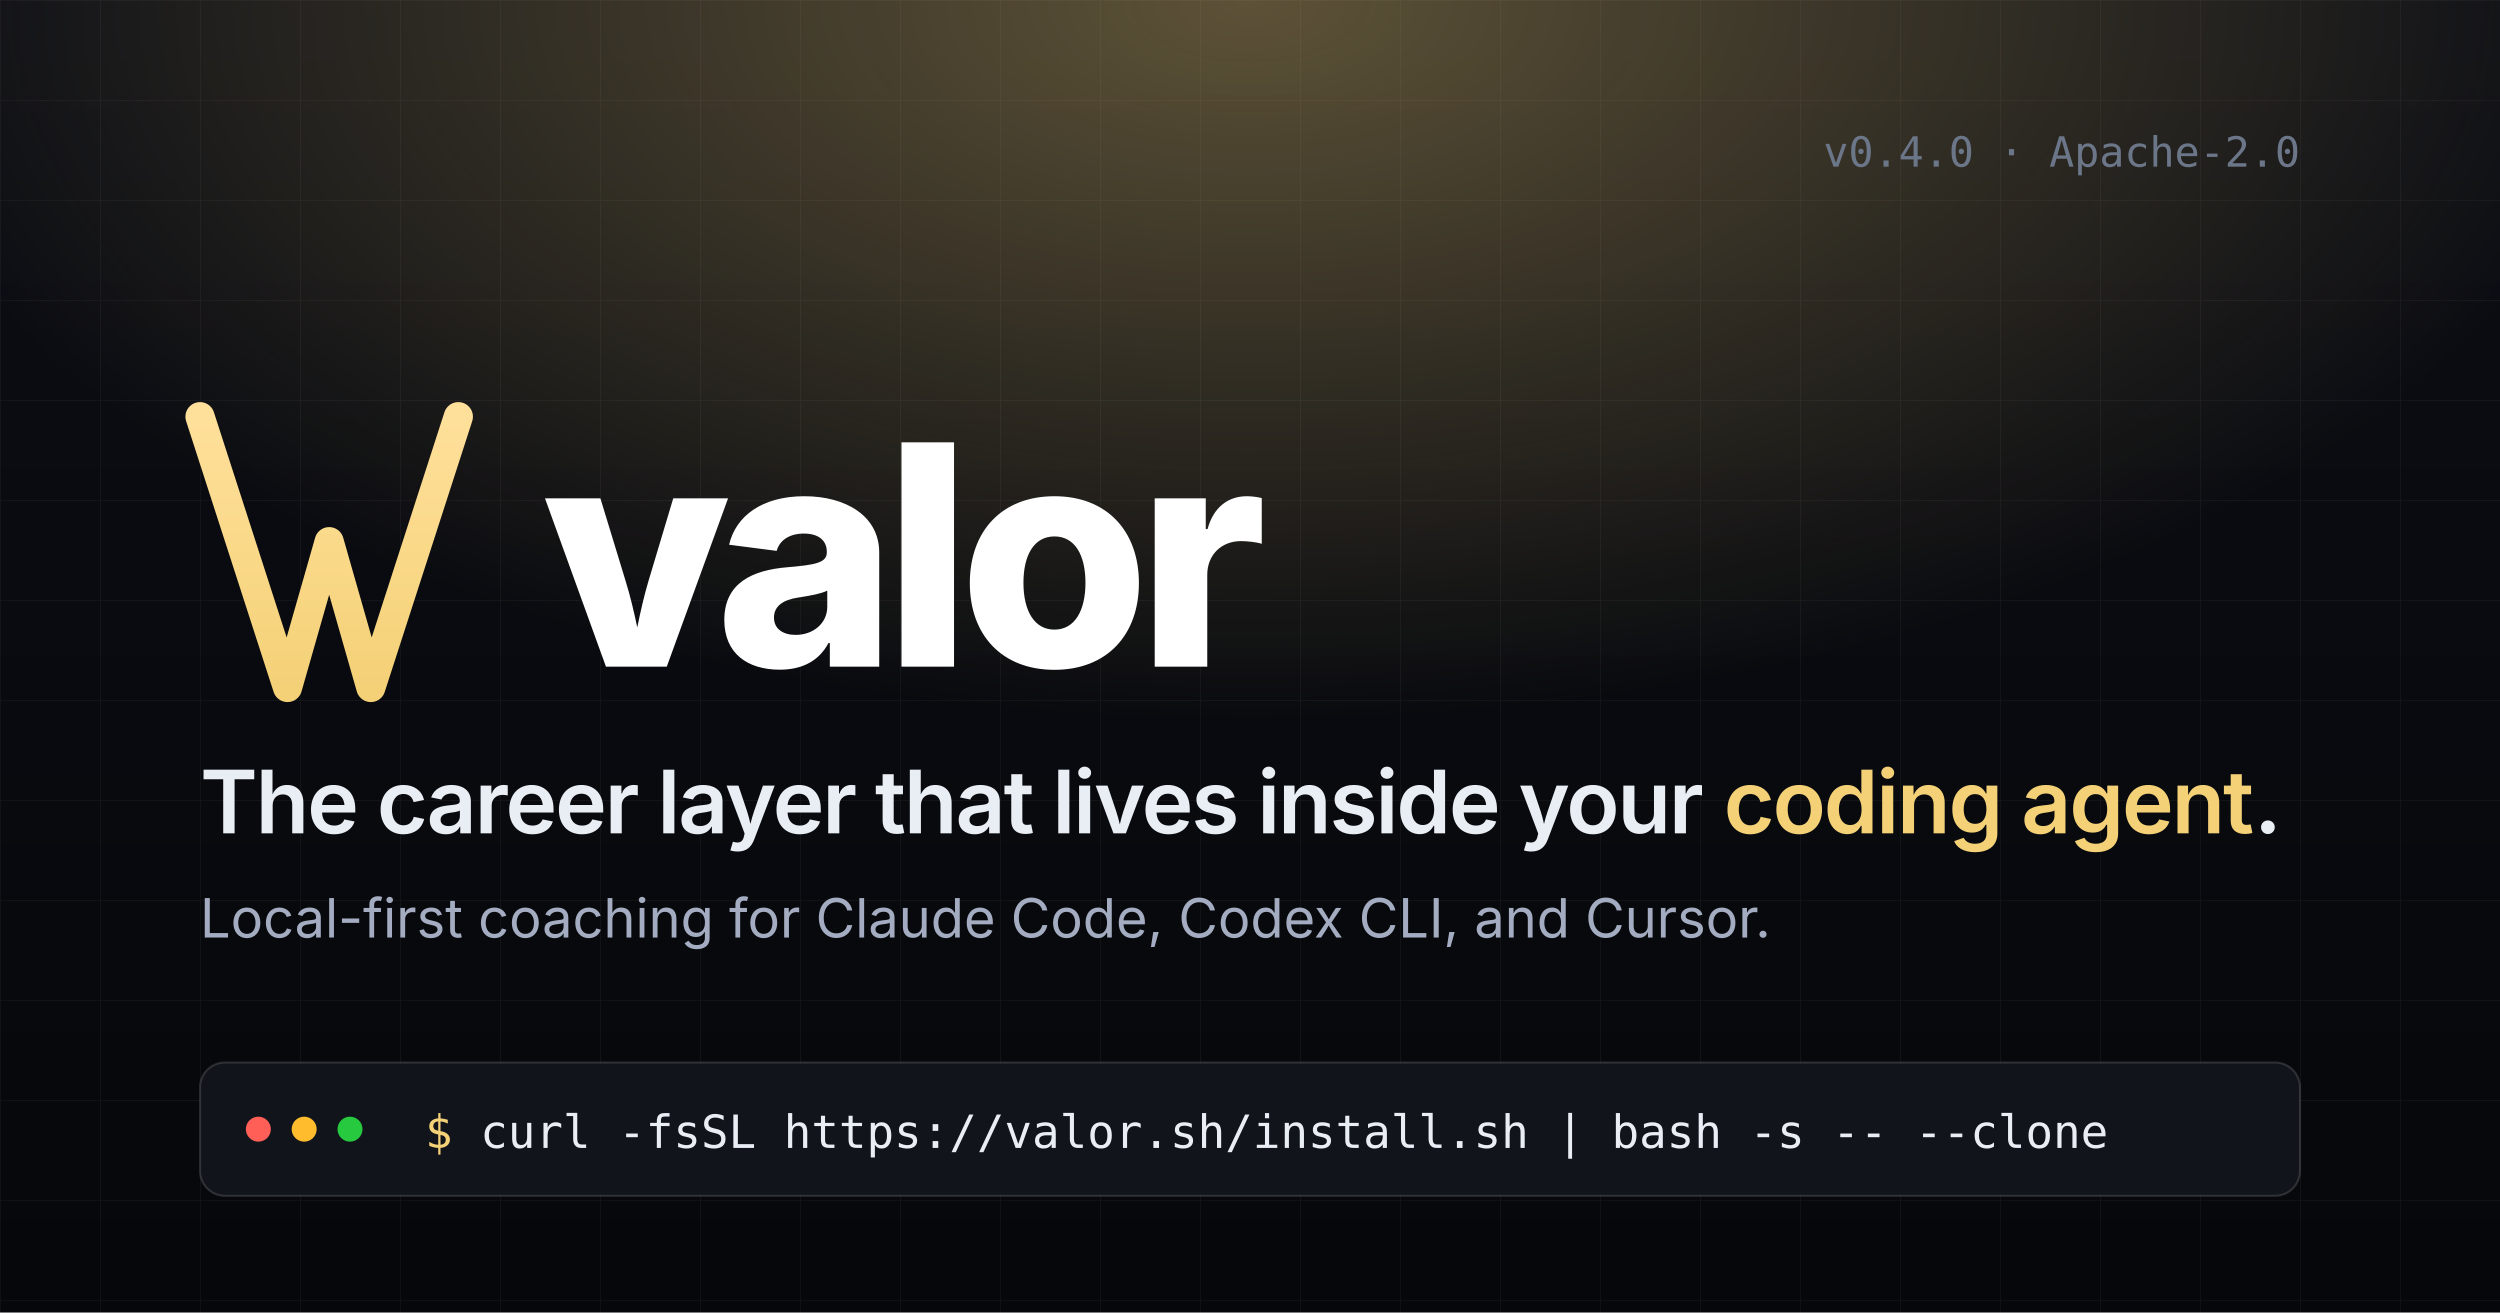
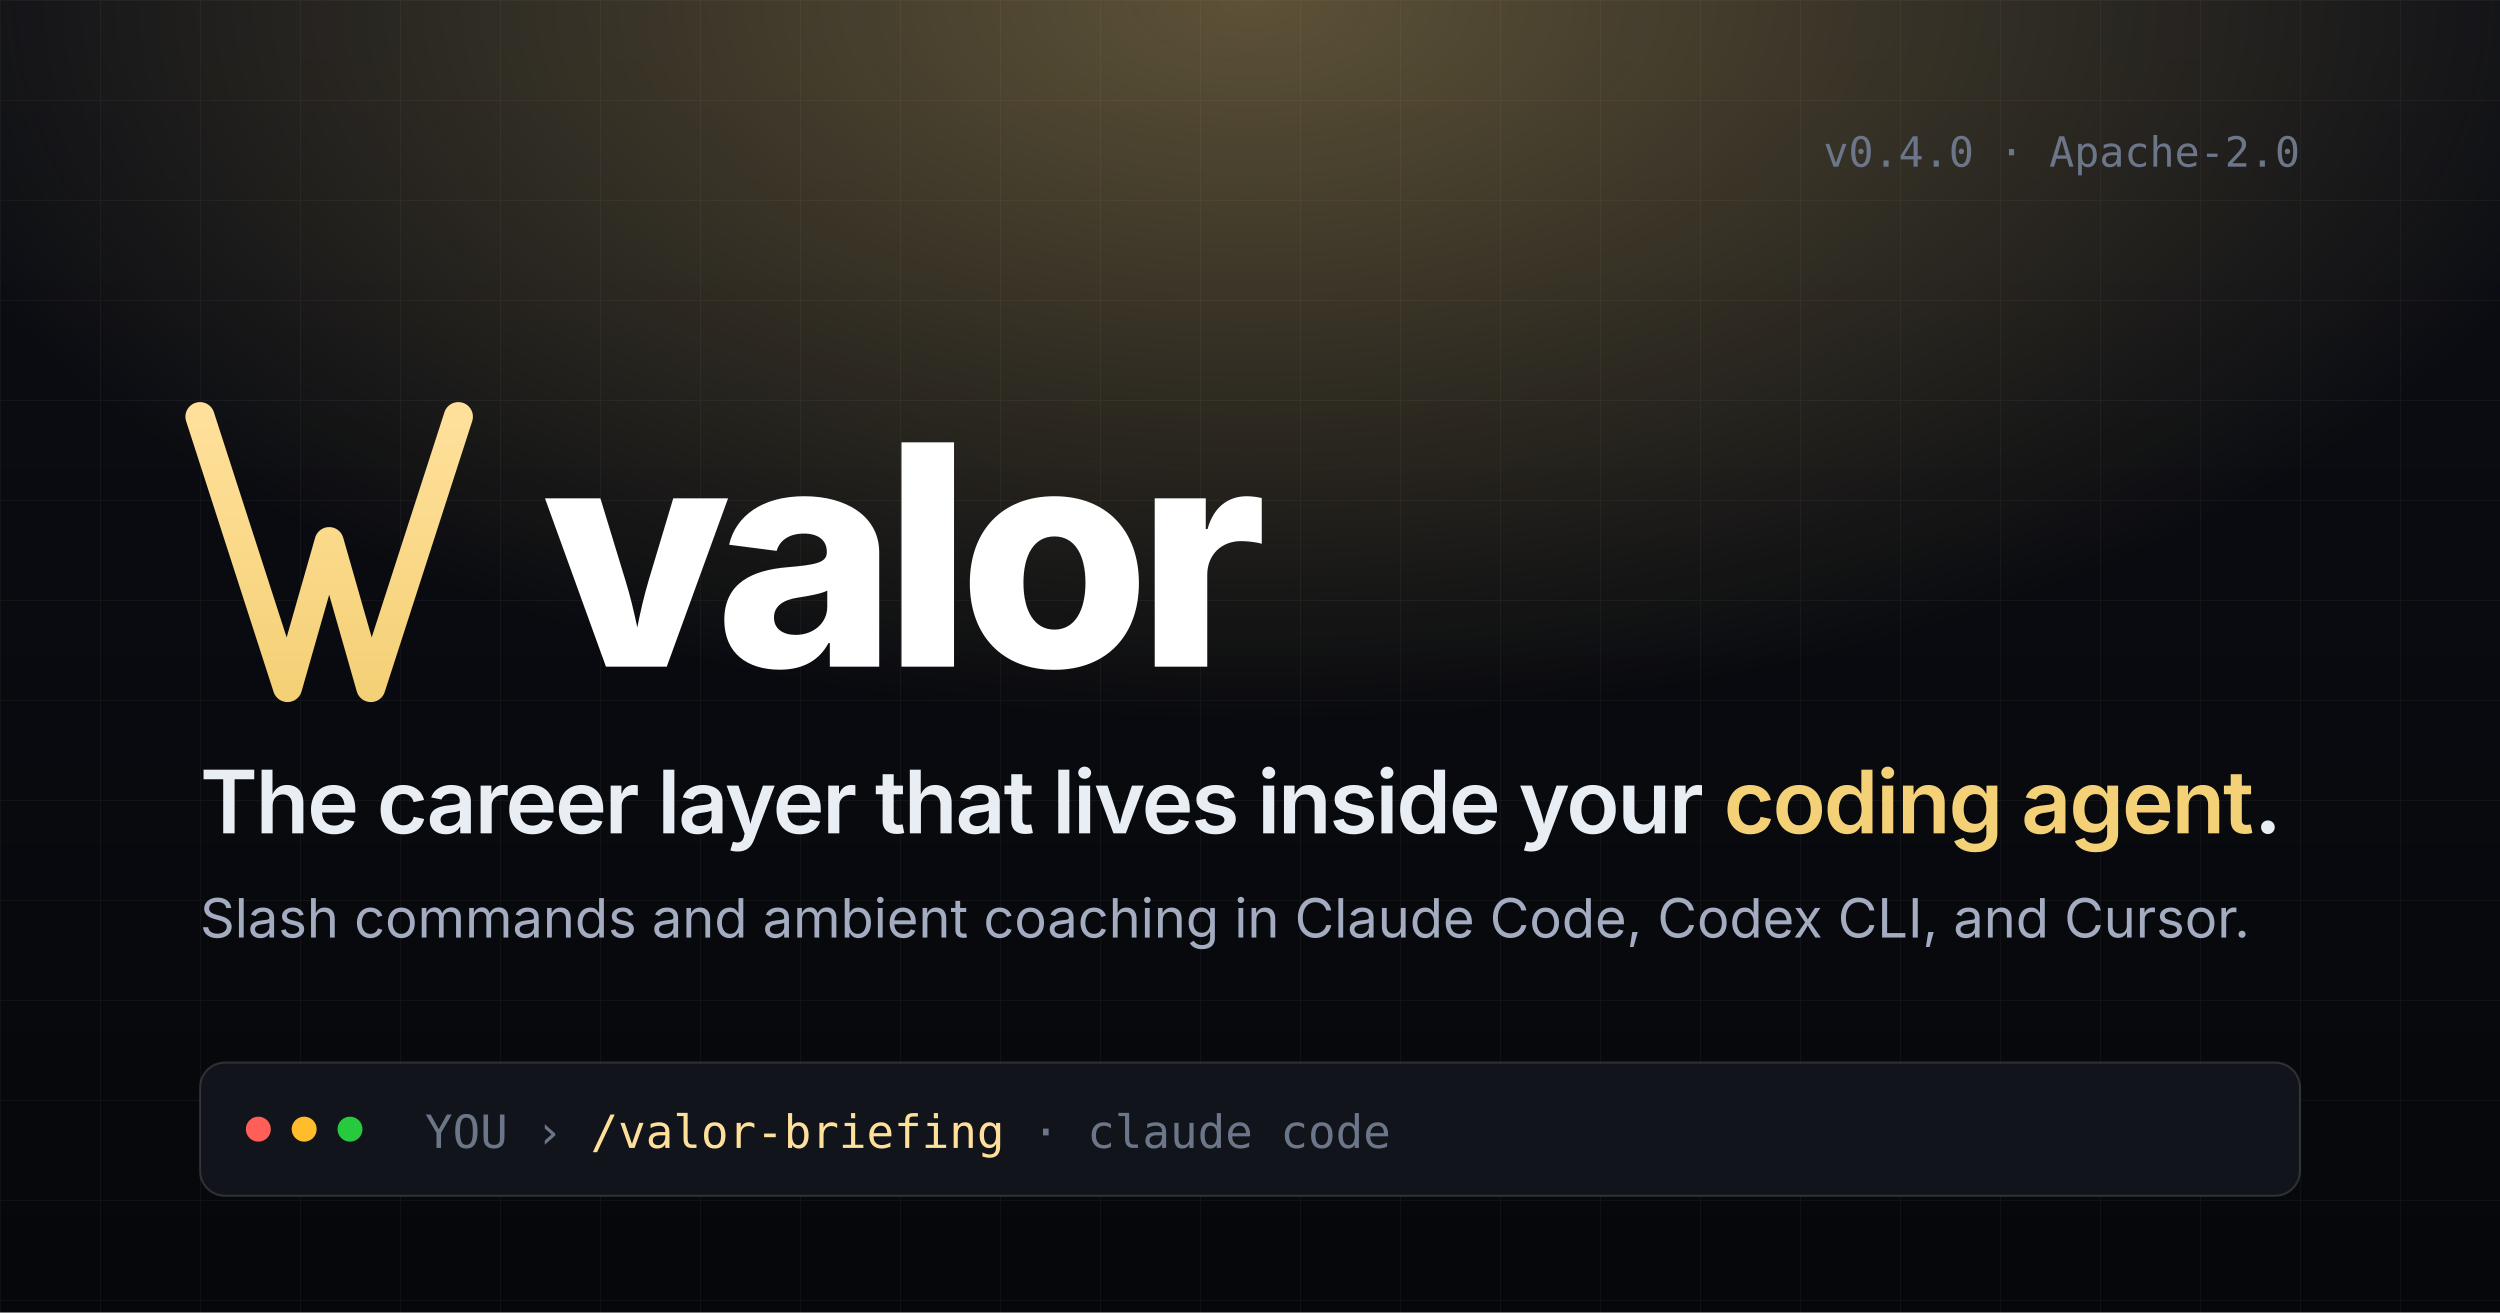
<svg xmlns="http://www.w3.org/2000/svg" viewBox="0 0 1200 630" width="1200" height="630">
  <defs>
    <linearGradient id="bg" x1="0" y1="0" x2="0" y2="1">
      <stop offset="0%" stop-color="#0c0e15" />
      <stop offset="100%" stop-color="#06070a" />
    </linearGradient>
    <radialGradient id="glow" cx="50%" cy="0%" r="55%">
      <stop offset="0%" stop-color="#f4d177" stop-opacity="0.35" />
      <stop offset="100%" stop-color="#f4d177" stop-opacity="0" />
    </radialGradient>
    <linearGradient id="accent" x1="0" y1="0" x2="0" y2="1">
      <stop offset="0%" stop-color="#ffe09a" />
      <stop offset="100%" stop-color="#f4d177" />
    </linearGradient>
    <pattern id="grid" x="0" y="0" width="48" height="48" patternUnits="userSpaceOnUse">
      <path d="M48 0H0V48" fill="none" stroke="#ffffff" stroke-opacity="0.04" stroke-width="1" />
    </pattern>
  </defs>
  <rect width="1200" height="630" fill="url(#bg)" />
  <rect width="1200" height="630" fill="url(#grid)" />
  <rect width="1200" height="630" fill="url(#glow)" />
  <g transform="translate(96 200)">
    <path d="M0 0 L42 130 L62 60 L82 130 L124 0" fill="none" stroke="url(#accent)" stroke-width="14" stroke-linecap="round" stroke-linejoin="round" />
  </g>
  <text x="260" y="320" font-family="Inter, system-ui, -apple-system, sans-serif" font-weight="800" font-size="148" letter-spacing="-6" fill="#ffffff">valor</text>
  <text x="96" y="400" font-family="Inter, system-ui, -apple-system, sans-serif" font-weight="600" font-size="42" letter-spacing="-1" fill="#e9edf4">The career layer that lives inside your <tspan fill="#f4d177">coding agent</tspan>.</text>
-   <text x="96" y="450" font-family="Inter, system-ui, -apple-system, sans-serif" font-weight="400" font-size="26" fill="#a3acc0">Local-first coaching for Claude Code, Codex CLI, and Cursor.</text>
+   <text x="96" y="450" font-family="Inter, system-ui, -apple-system, sans-serif" font-weight="400" font-size="26" fill="#a3acc0">Slash commands and ambient coaching in Claude Code, Codex CLI, and Cursor.</text>
  <g transform="translate(96 510)">
    <rect width="1008" height="64" rx="12" fill="#11141b" stroke="#ffffff" stroke-opacity="0.14" />
    <circle cx="28" cy="32" r="6" fill="#ff5f56" />
    <circle cx="50" cy="32" r="6" fill="#ffbd2e" />
    <circle cx="72" cy="32" r="6" fill="#27c93f" />
-     <text x="108" y="41" font-family="JetBrains Mono, ui-monospace, Menlo, monospace" font-size="22" fill="#e9edf4">
-       <tspan fill="#f4d177">$</tspan> curl -fsSL https://valor.sh/install.sh | bash -s -- --clone</text>
+     <text x="108" y="41" font-family="JetBrains Mono, ui-monospace, Menlo, monospace" font-size="22" fill="#a3acc0">
+       <tspan fill="#6c7689">YOU  ›</tspan>
+       <tspan fill="#ffe09a">/valor-briefing</tspan>
+       <tspan fill="#6c7689">·  claude code</tspan>
+     </text>
  </g>
  <text x="1104" y="80" font-family="JetBrains Mono, ui-monospace, Menlo, monospace" font-size="20" text-anchor="end" fill="#6c7689">v0.4.0 · Apache-2.0</text>
</svg>
